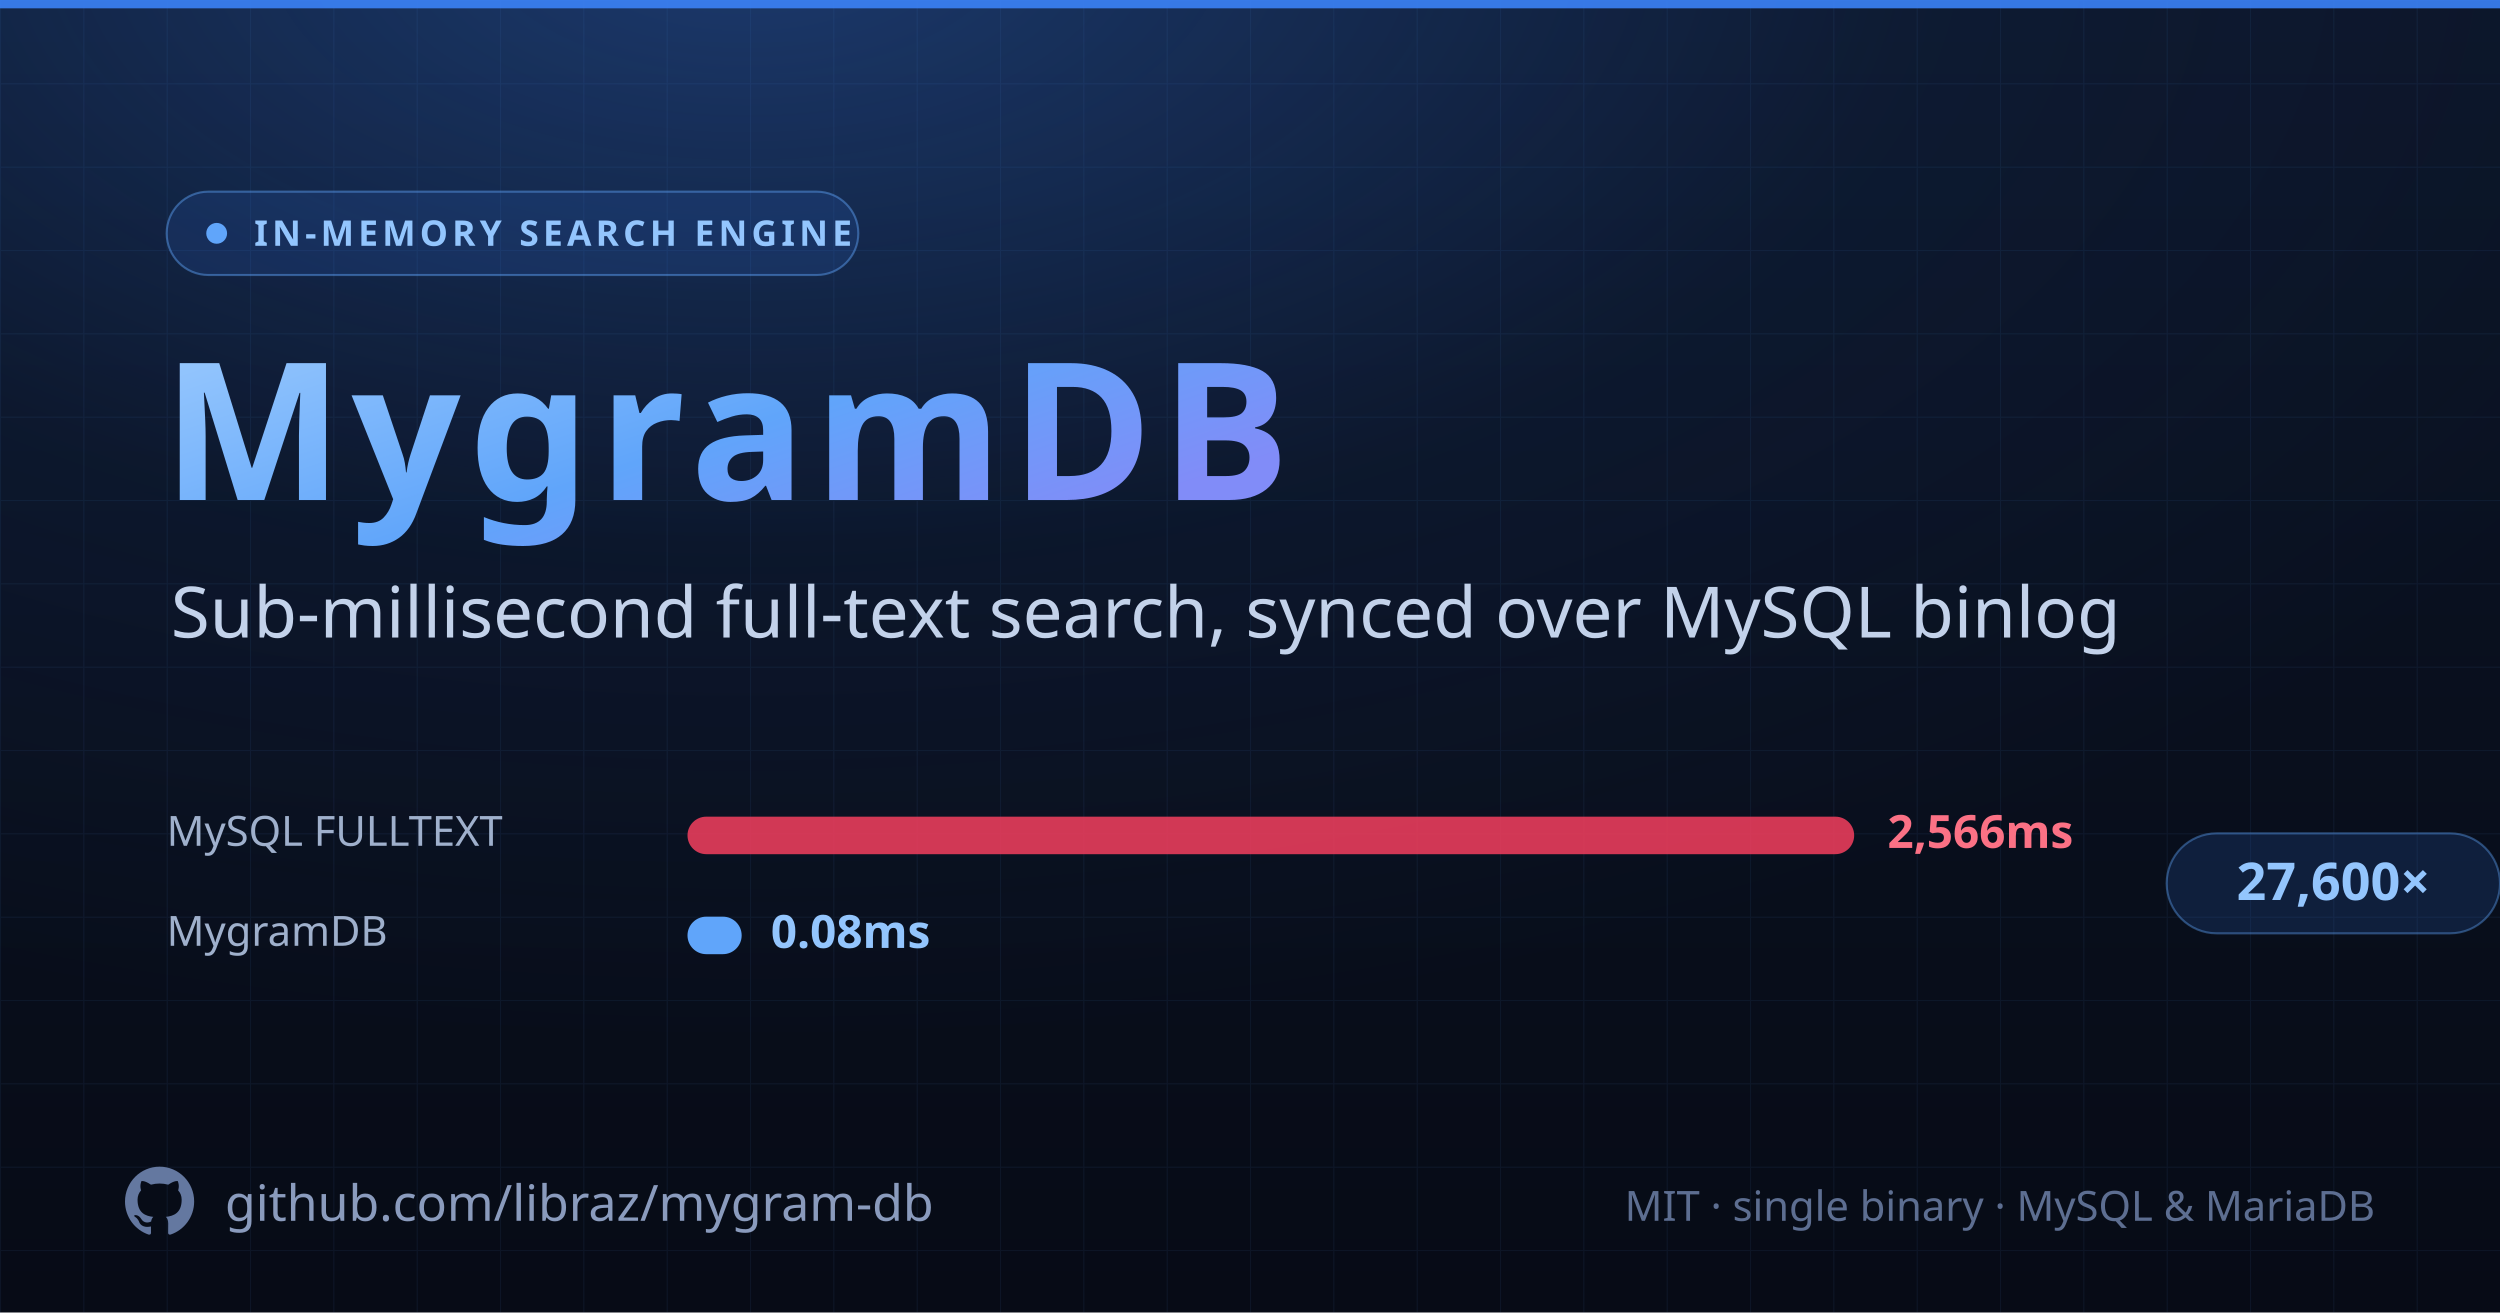
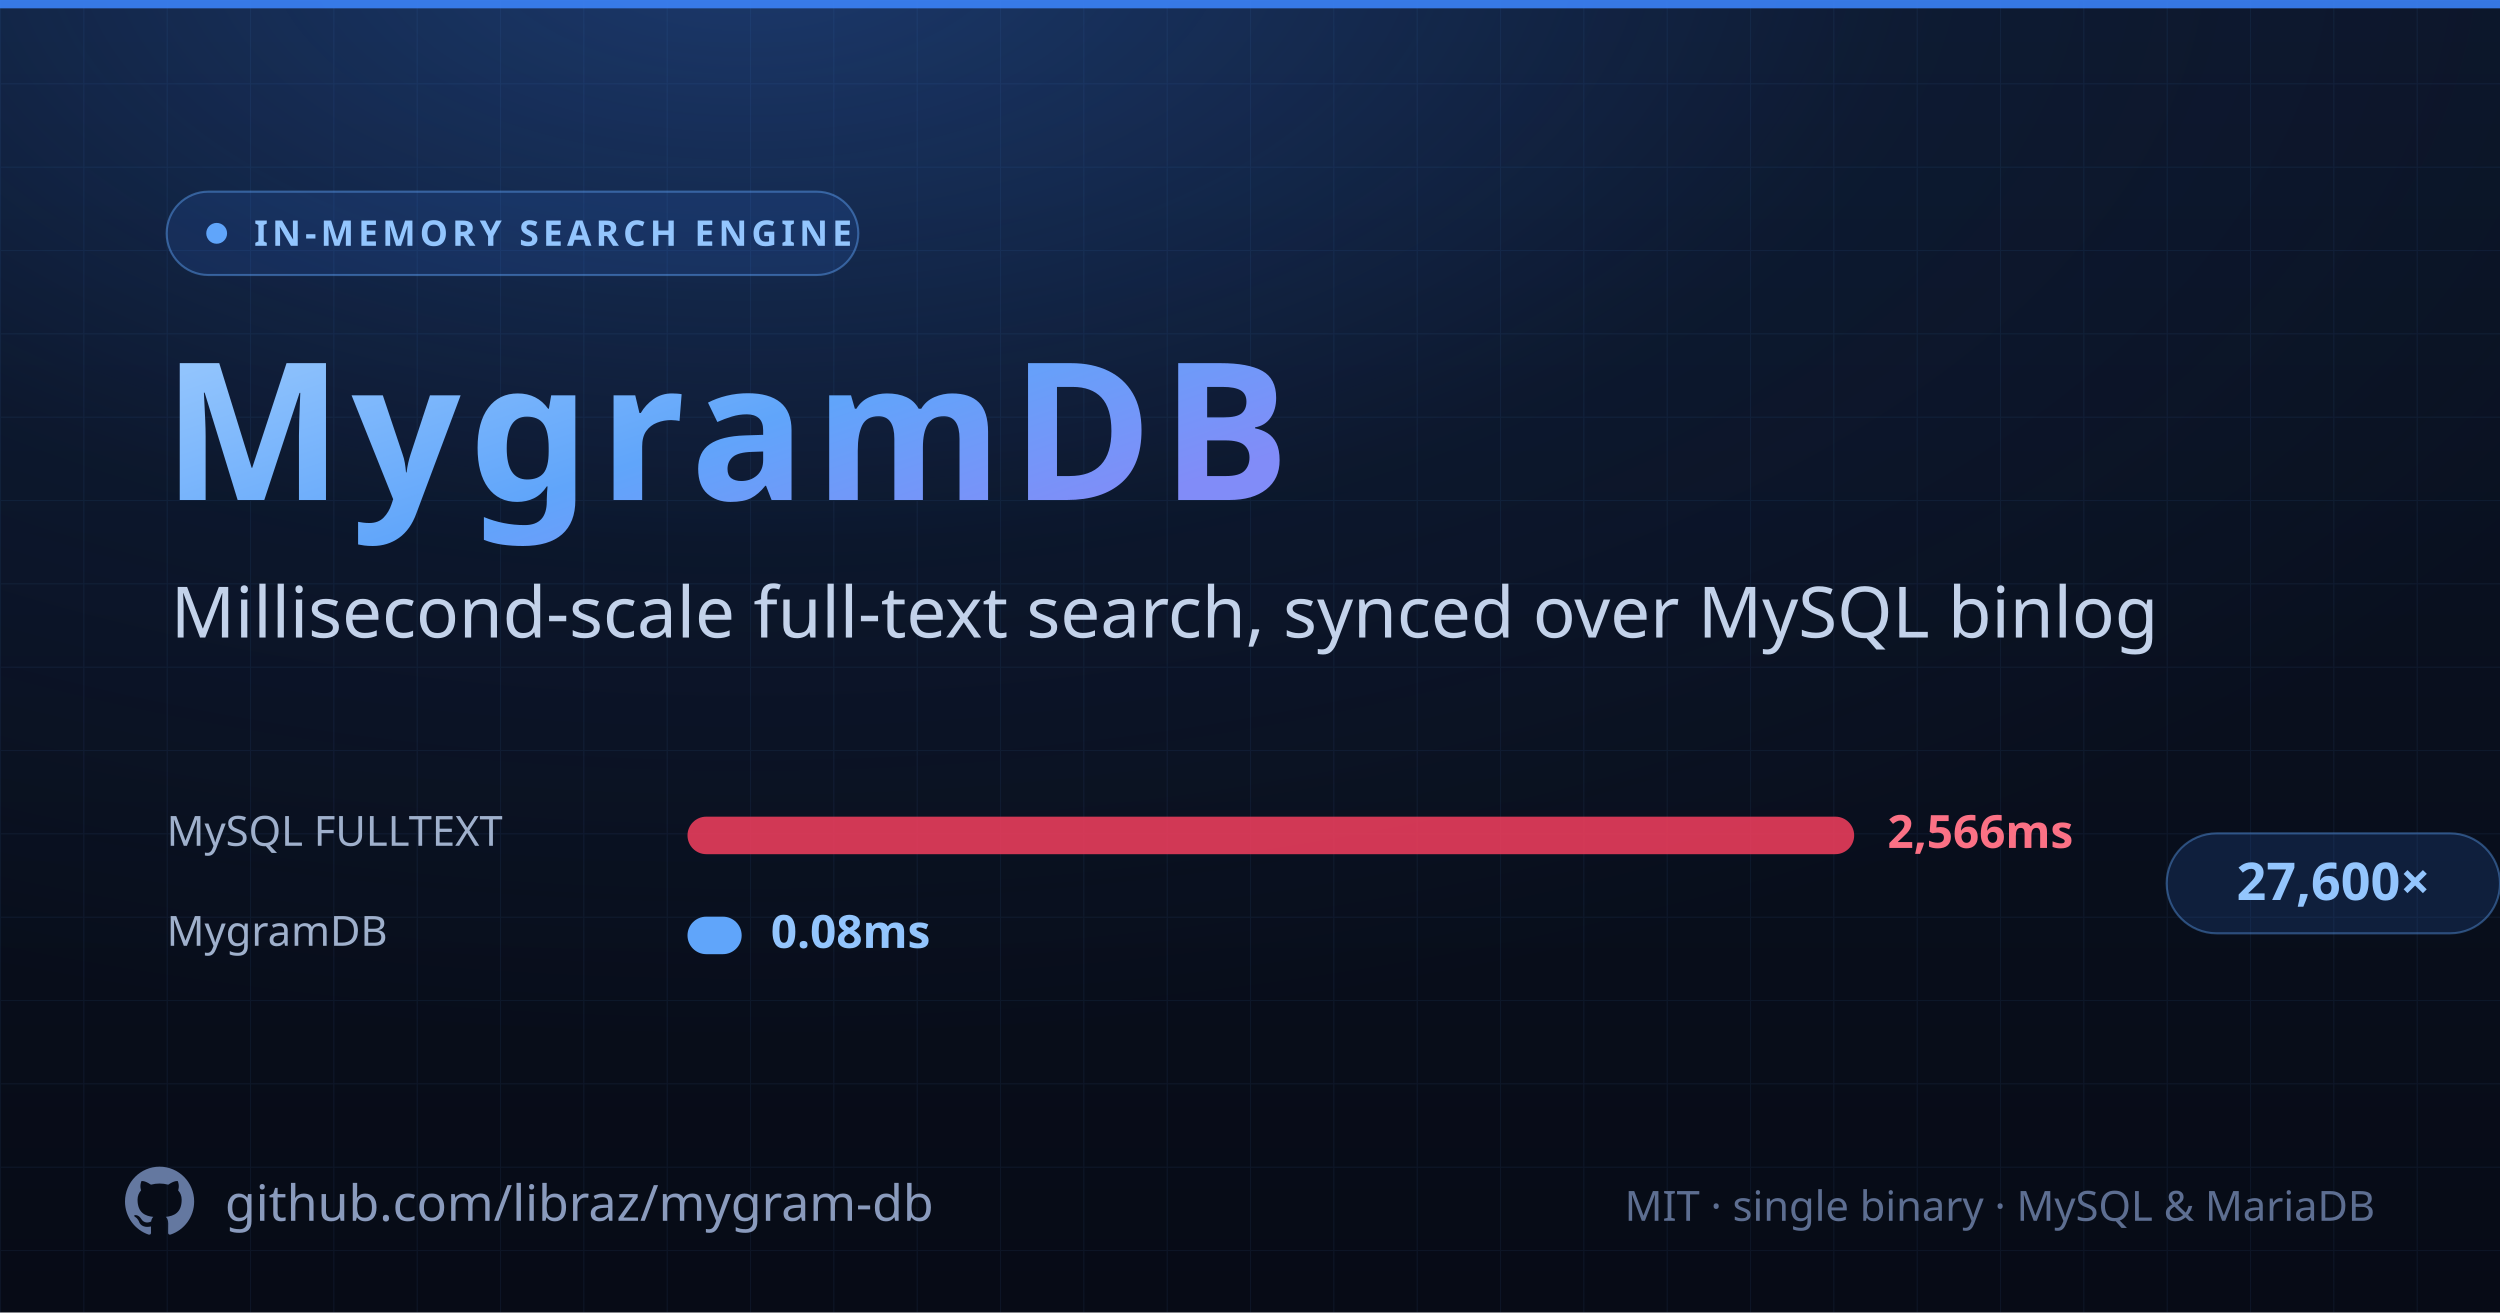
<svg xmlns="http://www.w3.org/2000/svg" width="1200" height="630">
  <defs>
    <linearGradient id="bg" x1="0" y1="0" x2="0" y2="1">
      <stop offset="0%" stop-color="#0b1426" />
      <stop offset="100%" stop-color="#070b16" />
    </linearGradient>
    <radialGradient id="glow" cx="30%" cy="-5%" r="85%">
      <stop offset="0%" stop-color="#3b82f6" stop-opacity="0.34" />
      <stop offset="55%" stop-color="#3b82f6" stop-opacity="0.06" />
      <stop offset="100%" stop-color="#3b82f6" stop-opacity="0" />
    </radialGradient>
    <pattern id="grid" width="40" height="40" patternUnits="userSpaceOnUse">
      <path d="M40 0H0V40" fill="none" stroke="#60a5fa" stroke-opacity="0.07" stroke-width="1" />
    </pattern>
    <linearGradient id="title" x1="0" y1="0" x2="1" y2="0.5">
      <stop offset="0%" stop-color="#93c5fd" />
      <stop offset="55%" stop-color="#60a5fa" />
      <stop offset="100%" stop-color="#818cf8" />
    </linearGradient>
  </defs>
  <rect width="1200" height="630" fill="url(#bg)" />
  <rect width="1200" height="630" fill="url(#grid)" />
  <rect width="1200" height="630" fill="url(#glow)" />
  <rect x="0" y="0" width="1200" height="4" fill="#3b82f6" opacity="0.9" />
  <g transform="translate(80, 92)">
    <rect x="0" y="0" width="332" height="40" rx="20" fill="#3b82f6" fill-opacity="0.13" stroke="#60a5fa" stroke-opacity="0.45" />
    <circle cx="24" cy="20" r="5" fill="#60a5fa" />
    <text x="42" y="26" font-family="'IBM Plex Mono'" font-weight="600" font-size="17" letter-spacing="2" fill="#93c5fd">IN-MEMORY SEARCH ENGINE</text>
  </g>
  <text x="78" y="240" font-family="'Orbitron'" font-weight="800" font-size="92" letter-spacing="4" fill="url(#title)">MygramDB</text>
-   <text x="82" y="306" font-family="'IBM Plex Sans'" font-weight="500" font-size="34" fill="#c3d2ea">Sub-millisecond full-text search, synced over MySQL binlog</text>
+   <text x="82" y="306" font-family="'IBM Plex Sans'" font-weight="500" font-size="34" fill="#c3d2ea">Millisecond-scale full-text search, synced over MySQL binlog</text>
  <g transform="translate(80, 392)">
    <text x="0" y="14" font-family="'IBM Plex Sans'" font-weight="500" font-size="20" fill="#9fb0cc">MySQL FULLTEXT</text>
    <rect x="250" y="0" width="560" height="18" rx="9" fill="#f43f5e" fill-opacity="0.85" />
    <text x="826" y="15" font-family="'IBM Plex Mono'" font-weight="600" font-size="22" fill="#fb7185">2,566ms</text>
    <text x="0" y="62" font-family="'IBM Plex Sans'" font-weight="500" font-size="20" fill="#9fb0cc">MygramDB</text>
    <rect x="250" y="48" width="26" height="18" rx="9" fill="#60a5fa" />
    <text x="290" y="63" font-family="'IBM Plex Mono'" font-weight="600" font-size="22" fill="#93c5fd">0.08ms</text>
    <g transform="translate(960, 8)">
      <rect x="0" y="0" width="160" height="48" rx="24" fill="#3b82f6" fill-opacity="0.15" stroke="#60a5fa" stroke-opacity="0.4" />
      <text x="80" y="32" text-anchor="middle" font-family="'IBM Plex Mono'" font-weight="700" font-size="25" fill="#93c5fd">27,600×</text>
    </g>
  </g>
  <g transform="translate(60, 560)">
    <g transform="scale(0.34)">
      <path fill-rule="evenodd" clip-rule="evenodd" d="M48.854 0C21.839 0 0 22 0 49.217c0 21.756 13.993 40.172 33.405 46.69 2.427.49 3.316-1.059 3.316-2.362 0-1.141-.08-5.052-.08-9.127-13.59 2.934-16.42-5.867-16.42-5.867-2.184-5.704-5.42-7.17-5.42-7.17-4.448-3.015.324-3.015.324-3.015 4.934.326 7.523 5.052 7.523 5.052 4.367 7.496 11.404 5.378 14.235 4.074.404-3.178 1.699-5.378 3.074-6.6-10.839-1.141-22.243-5.378-22.243-24.283 0-5.378 1.94-9.778 5.014-13.2-.485-1.222-2.184-6.275.486-13.038 0 0 4.125-1.304 13.426 5.052a46.97 46.97 0 0 1 12.214-1.63c4.125 0 8.33.571 12.213 1.63 9.302-6.356 13.427-5.052 13.427-5.052 2.67 6.763.97 11.816.485 13.038 3.155 3.422 5.015 7.822 5.015 13.2 0 18.905-11.404 23.06-22.324 24.283 1.78 1.548 3.316 4.481 3.316 9.126 0 6.6-.08 11.897-.08 13.526 0 1.304.89 2.853 3.316 2.364 19.412-6.52 33.405-24.935 33.405-46.691C97.707 22 75.788 0 48.854 0z" fill="#6478a0" />
    </g>
    <text x="48" y="26" font-family="'IBM Plex Mono'" font-weight="500" font-size="24" fill="#8a9bbd">github.com/libraz/mygram-db</text>
  </g>
  <text x="1140" y="586" text-anchor="end" font-family="'IBM Plex Mono'" font-weight="500" font-size="20" fill="#5d6e91">MIT · single binary · MySQL &amp; MariaDB</text>
</svg>
